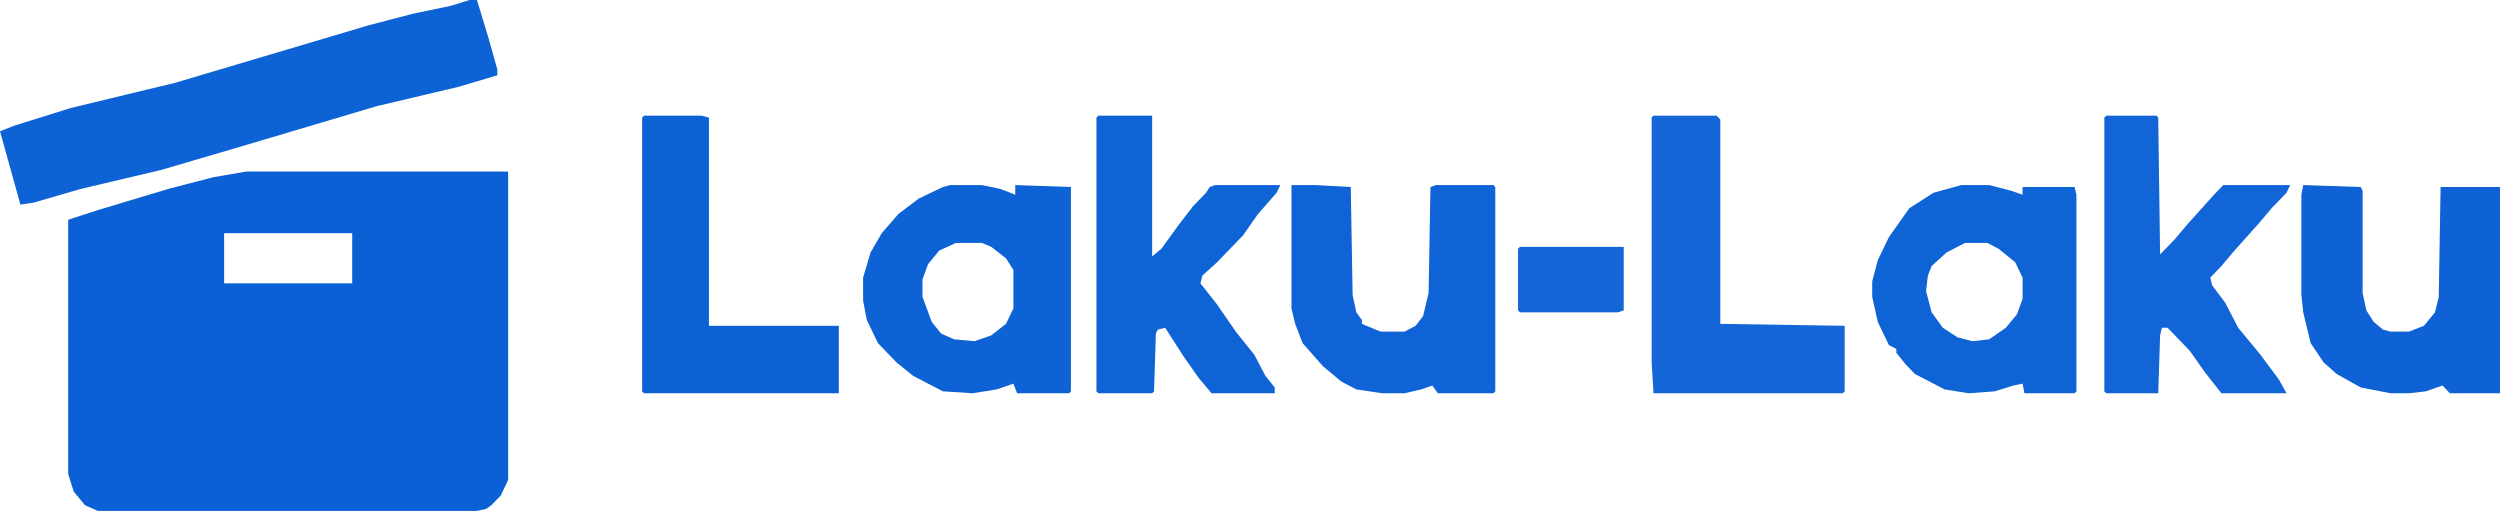
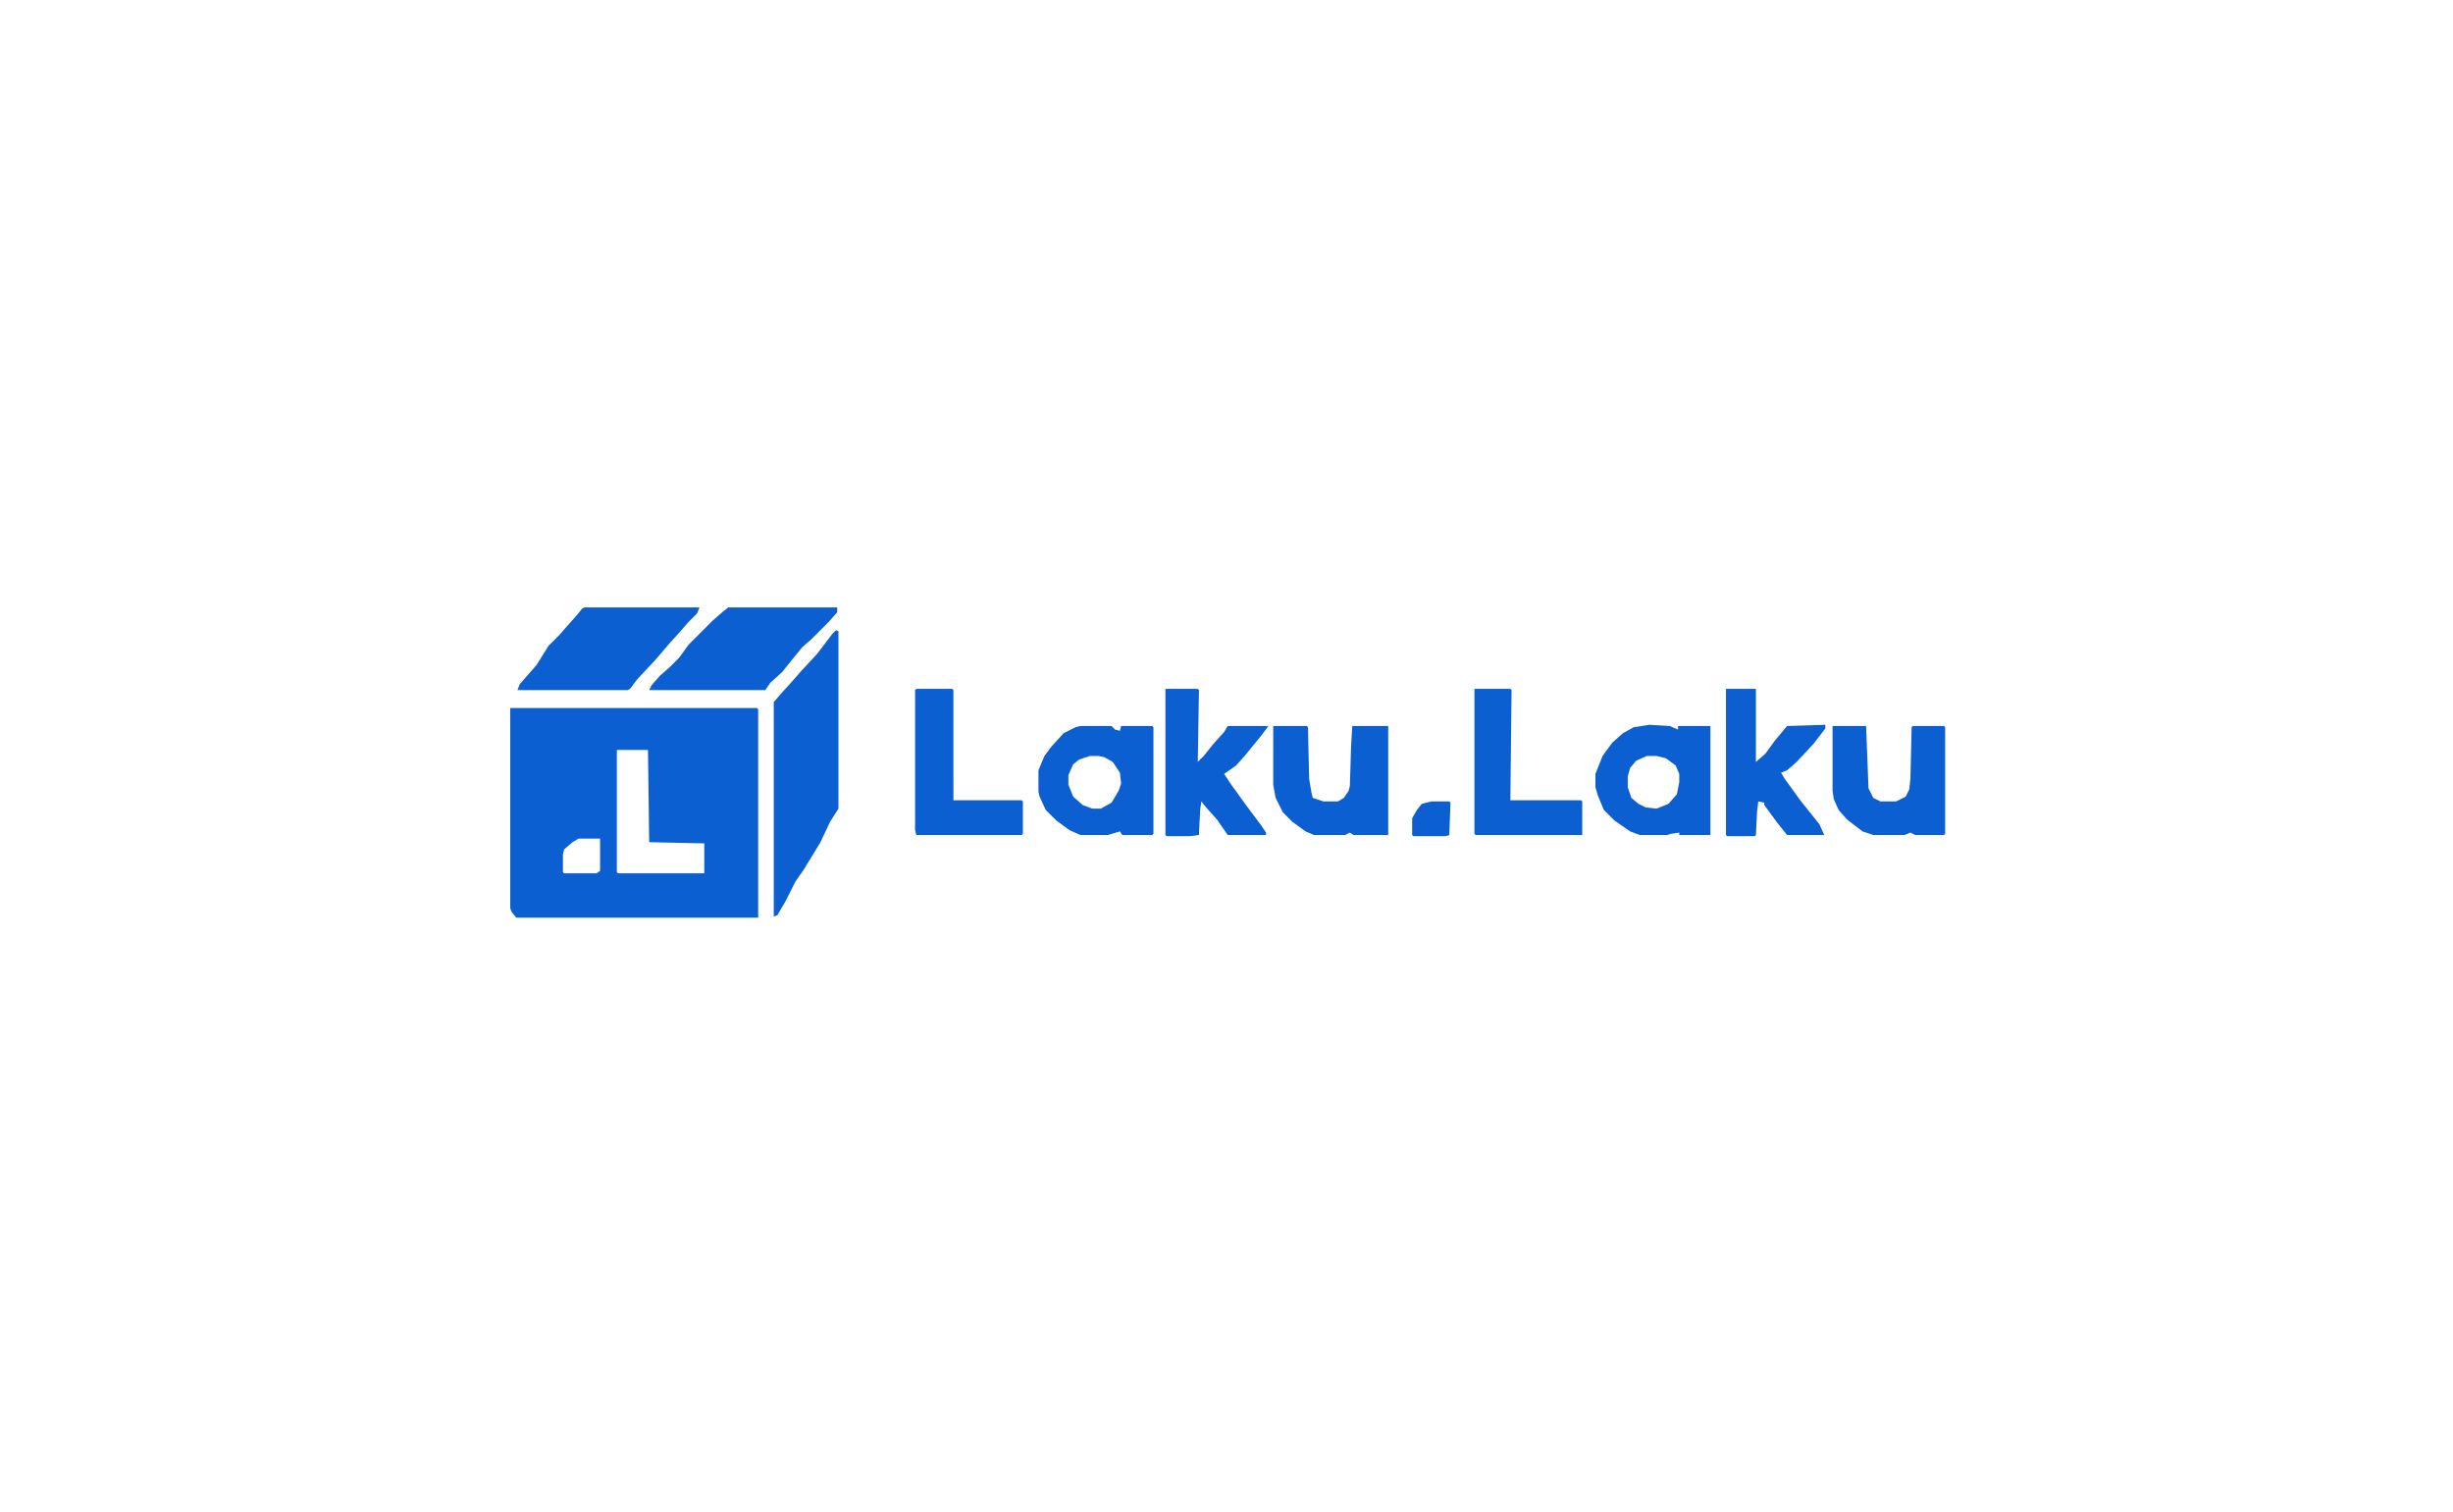
- <svg xmlns="http://www.w3.org/2000/svg" width="6268" height="1294" viewBox="0 0 6268 1294" fill="none">
-   <path d="M617.785 430H1274V1203.64L1255.38 1242.32L1232.11 1266.49L1218.15 1276.16L1194.88 1281H245.464L212.886 1266.49L184.962 1232.65L171 1189.13V550.881L245.464 526.705L422.316 473.517L534.013 444.506L617.785 430ZM561.937 584.727V710.443H883.063V584.727H561.937Z" fill="#0B60D5" />
-   <path d="M1177.21 0H1195.82L1223.74 91.953L1247 174.226V188.745L1149.29 217.783L944.556 266.179L618.847 362.972L404.81 425.887L200.078 474.283L83.754 508.16L51.183 513L0 329.094L37.224 314.575L176.813 271.019L316.403 237.142L437.381 208.104L925.944 62.915L1037.62 33.877L1130.68 14.519L1177.21 0Z" fill="#0D62D5" />
-   <path d="M2382.63 464H2461.71L2508.23 473.667L2545.45 488.167V464L2685 468.833V981.167L2680.35 986H2550.1L2540.79 961.833L2498.93 976.333L2438.46 986L2364.03 981.167L2289.6 942.5L2247.73 908.667L2201.21 860.333L2173.3 802.333L2164 754V696L2182.61 633.167L2210.52 584.833L2252.38 536.5L2303.55 497.833L2364.03 468.833L2382.63 464ZM2396.59 609L2354.72 628.333L2326.81 662.167L2312.86 700.833V744.333L2336.12 807.167L2359.38 836.167L2391.94 850.667L2443.11 855.5L2484.97 841L2522.19 812L2540.79 773.333V676.667L2522.19 647.667L2484.97 618.667L2461.71 609H2396.59Z" fill="#0D62D5" />
-   <path d="M4917.42 464H4987.24L5043.09 478.5L5071.02 488.167V468.833H5201.35L5206 488.167V981.167L5201.35 986H5075.67L5071.02 961.833L5047.75 966.667L5001.2 981.167L4936.04 986L4875.53 976.333L4801.05 937.667L4777.78 913.5L4754.51 884.5V874.833L4735.89 865.167L4707.96 807.167L4694 744.333V705.667L4707.96 652.5L4735.89 594.5L4787.09 522L4847.6 483.333L4917.42 464ZM4926.73 609L4880.18 633.167L4842.95 667L4833.64 691.167L4828.98 729.833L4842.95 783L4870.87 821.667L4908.11 845.833L4945.35 855.5L4987.24 850.667L5029.13 821.667L5057.05 787.833L5071.02 749.167V696L5052.4 657.333L5010.51 623.5L4982.58 609H4926.73Z" fill="#0E63D5" />
-   <path d="M2753.66 290H2888.7V642.833L2911.98 623.5L2953.89 565.5L2991.14 517.167L3023.74 483.333L3033.05 468.833L3047.02 464H3210L3200.69 483.333L3154.12 536.5L3116.87 589.667L3051.68 657.333L3014.42 691.167L3009.77 710.5L3051.68 763.667L3098.24 831.333L3144.81 889.333L3172.75 942.5L3196.03 971.5V986H3037.71L3005.11 947.333L2967.86 894.167L2921.29 821.667L2902.67 826.5L2898.01 836.167L2893.35 981.167L2888.7 986H2753.66L2749 981.167V294.833L2753.66 290Z" fill="#0E63D5" />
-   <path d="M3238 464H3298.39L3386.65 468.833L3391.3 739.5L3400.59 783L3414.53 802.333V812L3460.98 831.333H3521.37L3549.25 816.833L3567.83 792.667L3581.76 734.667L3586.41 468.833L3600.35 464H3744.35L3749 468.833V981.167L3744.35 986H3604.99L3591.05 966.667L3563.18 976.333L3521.37 986H3465.63L3400.59 976.333L3363.43 957L3316.97 918.333L3265.87 860.333L3247.29 812L3238 773.333V464Z" fill="#1063D6" />
-   <path d="M5280.66 290H5406.48L5411.14 294.833L5415.8 638L5453.08 599.333L5485.7 560.667L5550.94 488.167L5574.24 464H5742L5732.68 483.333L5695.4 522L5662.78 560.667L5602.2 628.333L5569.58 667L5541.62 696L5546.28 715.333L5578.9 758.833L5611.52 821.667L5667.44 889.333L5714.04 952.167L5732.68 986H5569.58L5527.64 932.833L5490.36 879.667L5434.44 821.667H5420.46L5415.8 841L5411.14 986H5280.66L5276 981.167V294.833L5280.66 290Z" fill="#1265D6" />
-   <path d="M5774.65 464L5918.93 468.833L5923.59 478.5V734.667L5932.9 778.167L5951.51 807.167L5974.79 826.5L5993.4 831.333H6039.94L6077.18 816.833L6105.1 783L6114.41 744.333L6119.07 468.833H6268V986H6142.34L6123.72 966.667L6081.83 981.167L6039.94 986H5993.4L5918.93 971.5L5858.43 937.667L5825.85 908.667L5793.27 860.333L5774.65 783L5770 739.5V488.167L5774.65 464Z" fill="#0E62D5" />
-   <path d="M4145.65 290H4303.88L4313.19 299.667V812L4625 816.833V981.167L4620.35 986H4145.65L4141 908.667V294.833L4145.65 290Z" fill="#1466D6" />
-   <path d="M1614.65 290H1758.83L1777.43 294.833V816.833H2103V986H1614.65L1610 981.167V294.833L1614.65 290Z" fill="#0C61D5" />
-   <path d="M3810.65 619H4071V778.176L4057.05 783H3810.65L3806 778.176V623.824L3810.65 619Z" fill="#1466D6" />
+ <svg xmlns="http://www.w3.org/2000/svg" version="1.1" viewBox="0 0 2048 1262" width="636" height="392">
+   <path transform="translate(426,591)" d="m0 0h206l1 1v174h-202l-4-5-1-3zm89 35v102l1 1h72v-25l-46-1-1-77zm-32 74-5 3-7 6-1 4v15l1 1h27l3-2v-27z" fill="#0B5FD1" />
+   <path transform="translate(698,526)" d="m0 0 2 1v148l-7 11-8 17-14 23-7 10-8 16-7 12-3 1v-179l7-8 9-10 7-8 13-14 13-17z" fill="#0B5FD1" />
+   <path transform="translate(488,507)" d="m0 0h96l-2 5-7 7-7 8-9 10-12 14-15 16-6 8-2 1h-92l2-5 14-16 10-16 9-9 7-8 8-9 4-5z" fill="#0B5FD1" />
+   <path transform="translate(608,507)" d="m0 0h91v4l-7 8-15 15-7 6-9 11-8 10-10 9-4 6h-97l2-4 7-8 8-7 8-8 8-11 20-20 8-7z" fill="#0B5FD1" />
+   <path transform="translate(902,606)" d="m0 0h26l3 3 4 1 1-4h26l1 1v89l-1 1h-25l-2-3-10 3h-23l-9-4-11-8-9-9-5-11-1-4v-18l5-12 6-8 10-11 10-5zm8 25-9 3-5 4-4 9v8l4 10 8 7 8 3h7l9-5 6-10 2-6-1-9-6-9-7-4-5-1z" fill="#0B5FD1" />
+   <path transform="translate(1377,605)" d="m0 0 17 1 7 3v-3h27v91h-26v-2l-7 1-3 1h-23l-8-3-13-9-9-9-5-12-2-7v-11l6-15 8-11 9-8 9-5zm-2 26-9 4-5 6-2 7v9l3 9 6 5 6 3 9 1 10-4 7-8 2-10v-7l-3-7-8-6-8-2z" fill="#0B5FD1" />
+   <path transform="translate(973,575)" d="m0 0h27l1 1-1 60 5-5 8-10 9-10 3-5h34l-6 8-13 16-8 9-10 7 6 9 13 18 12 16 4 6v2h-32l-9-13-9-10-4-5-1 7-1 21-8 1h-19l-1-1z" fill="#0B5FD1" />
+   <path transform="translate(1063,606)" d="m0 0h28l1 1 1 43 2 12 1 4 9 3h12l5-3 4-6 1-4 1-33 1-17h30v91h-29l-3-2-4 2h-26l-7-3-11-8-8-8-6-12-2-11z" fill="#0B5FD1" />
+   <path transform="translate(1441,575)" d="m0 0h25v61l8-7 8-11 10-12 32-1v3l-10 13-14 15-8 7-5 2 3 5 13 18 16 20 4 9h-31l-8-10-11-15v-2l-5-1-1 8-1 20-1 1h-23l-1-1z" fill="#0B5FD1" />
+   <path transform="translate(1530,606)" d="m0 0h28l2 52 4 8 6 3h13l8-4 3-6 1-9 1-43 1-1h26l1 1v89l-1 1h-24l-4-2-5 2h-26l-9-3-13-10-7-8-4-9-1-7z" fill="#0B5FD1" />
+   <path transform="translate(765,575)" d="m0 0h30l1 1v92h57l1 1v27l-1 1h-88l-1-4v-117z" fill="#0B5FD1" />
+   <path transform="translate(1231,575)" d="m0 0h30l1 1-1 92h59l1 1v28h-89l-1-1z" fill="#0B5FD1" />
+   <path transform="translate(1195,669)" d="m0 0h15l1 1-1 27-3 1h-27l-1-1v-14l4-7 4-5z" fill="#0B5FD1" />
</svg>
